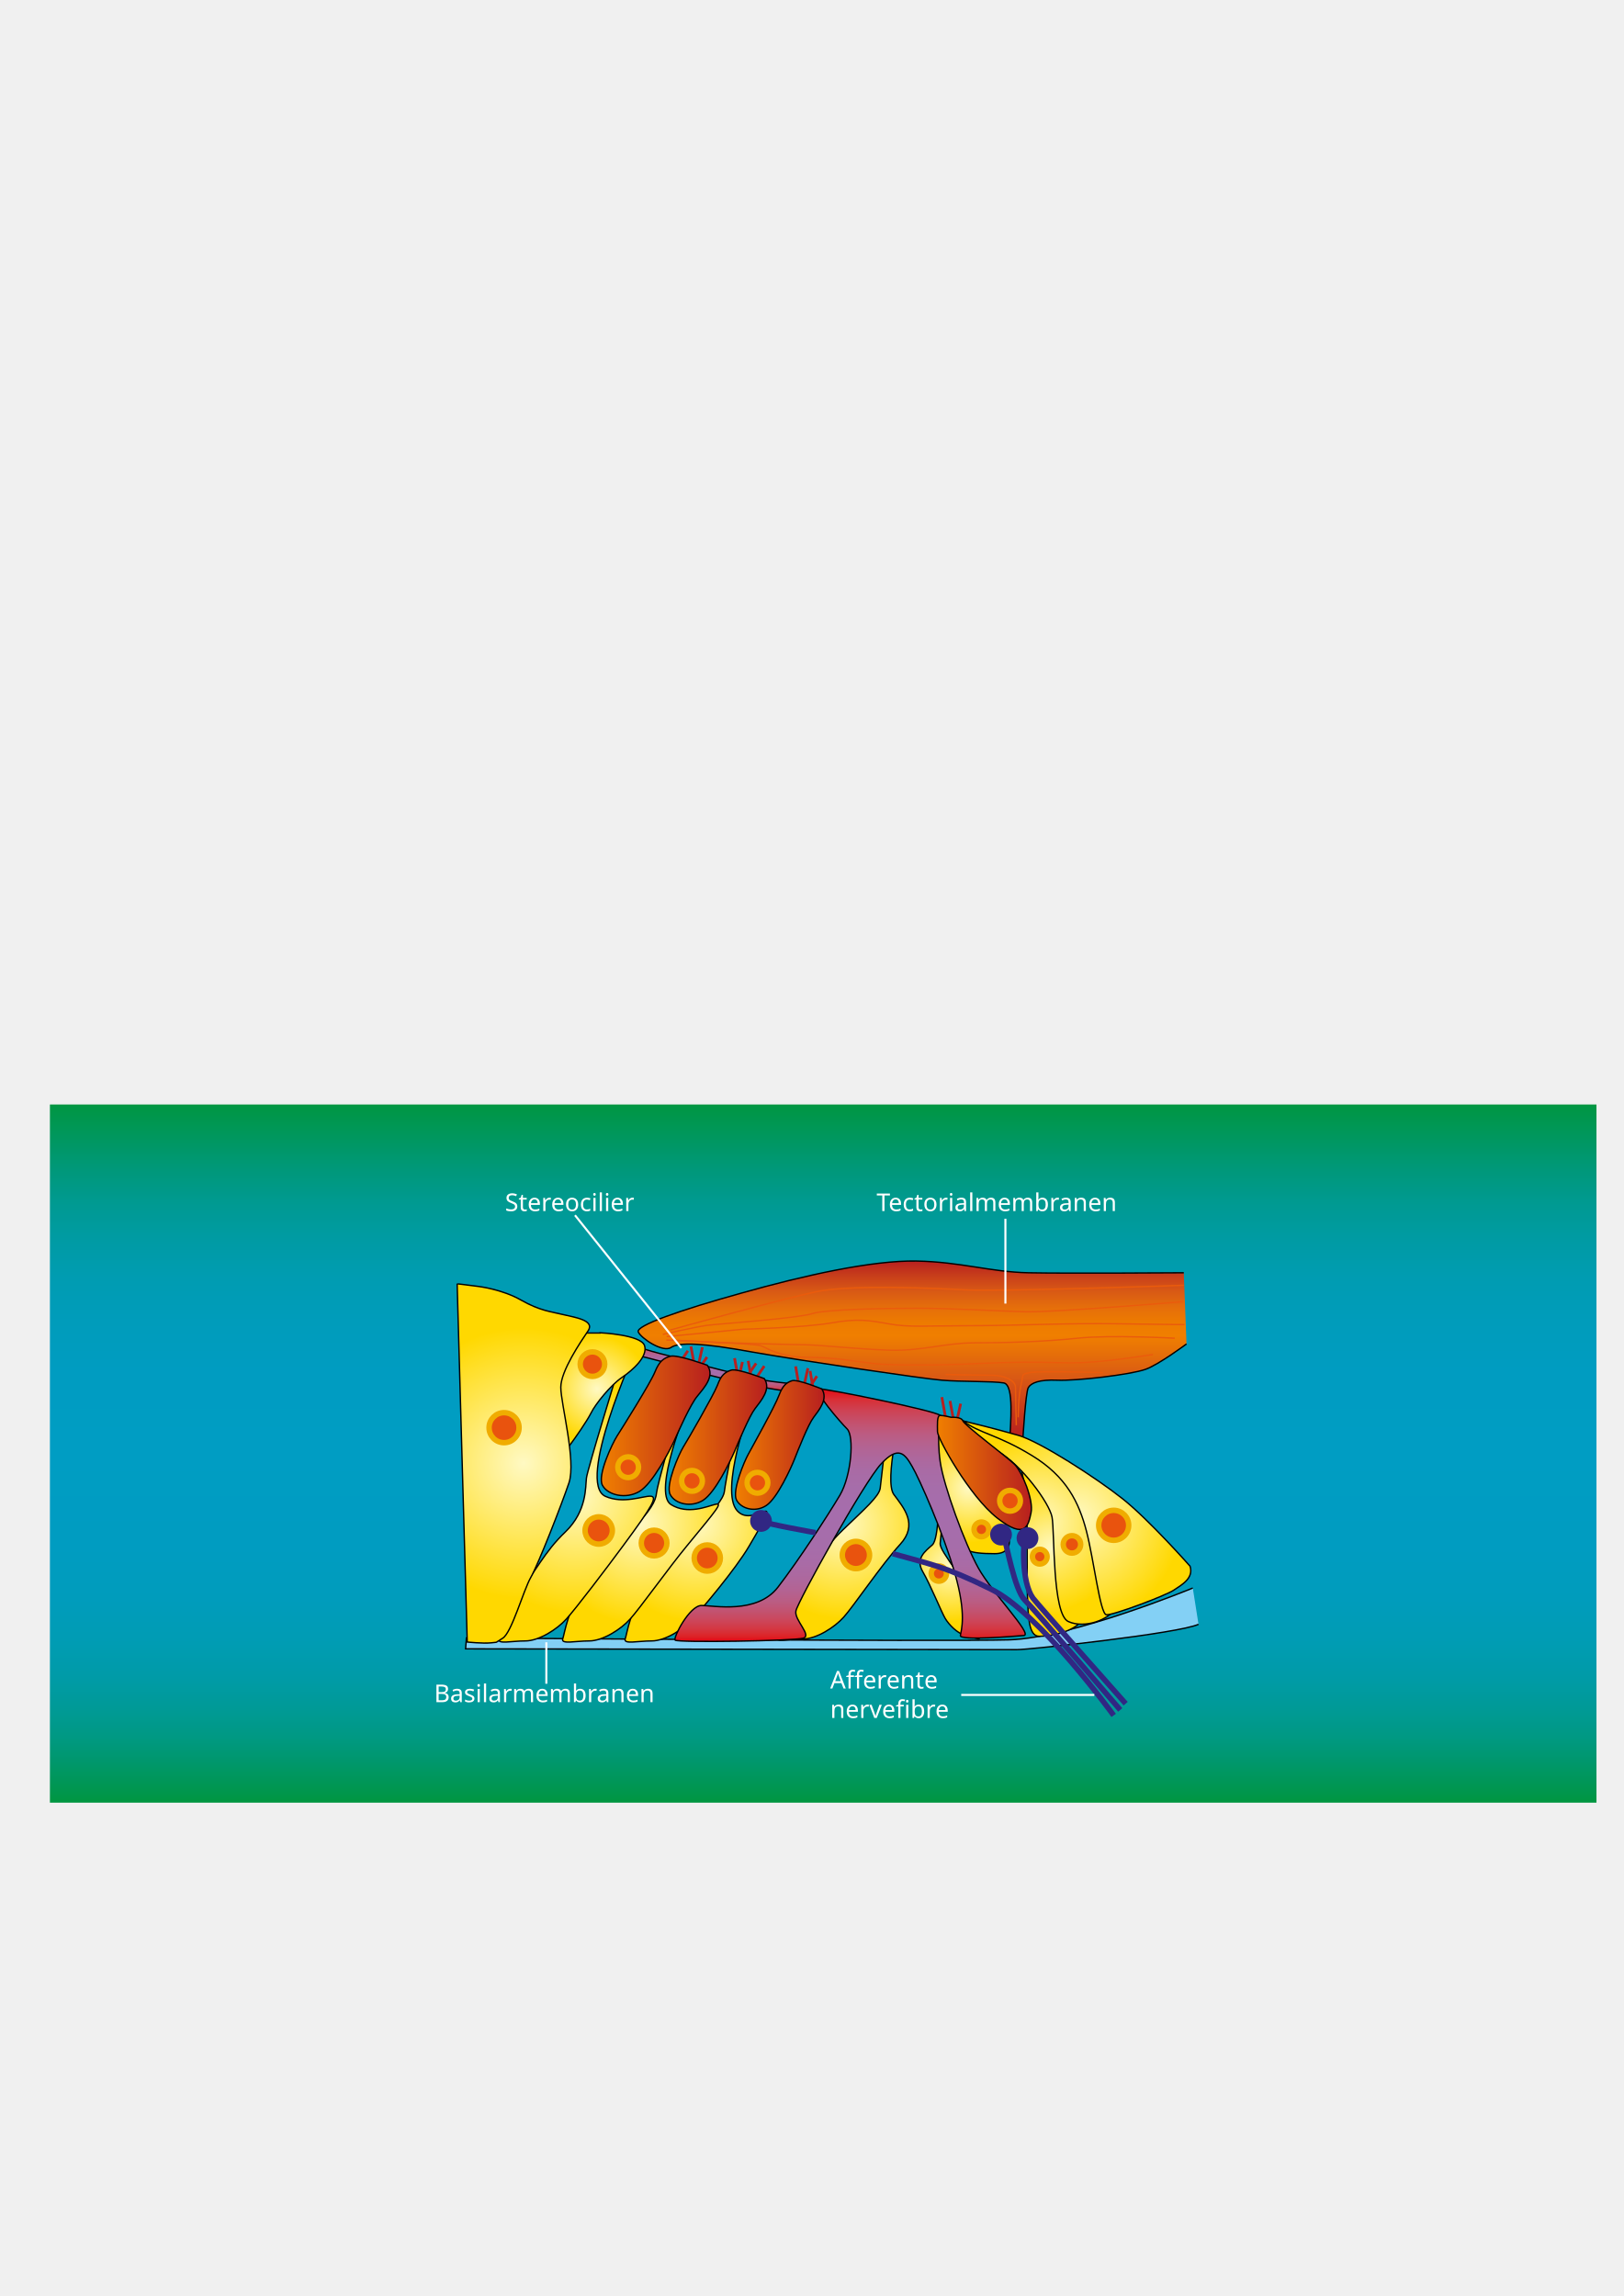
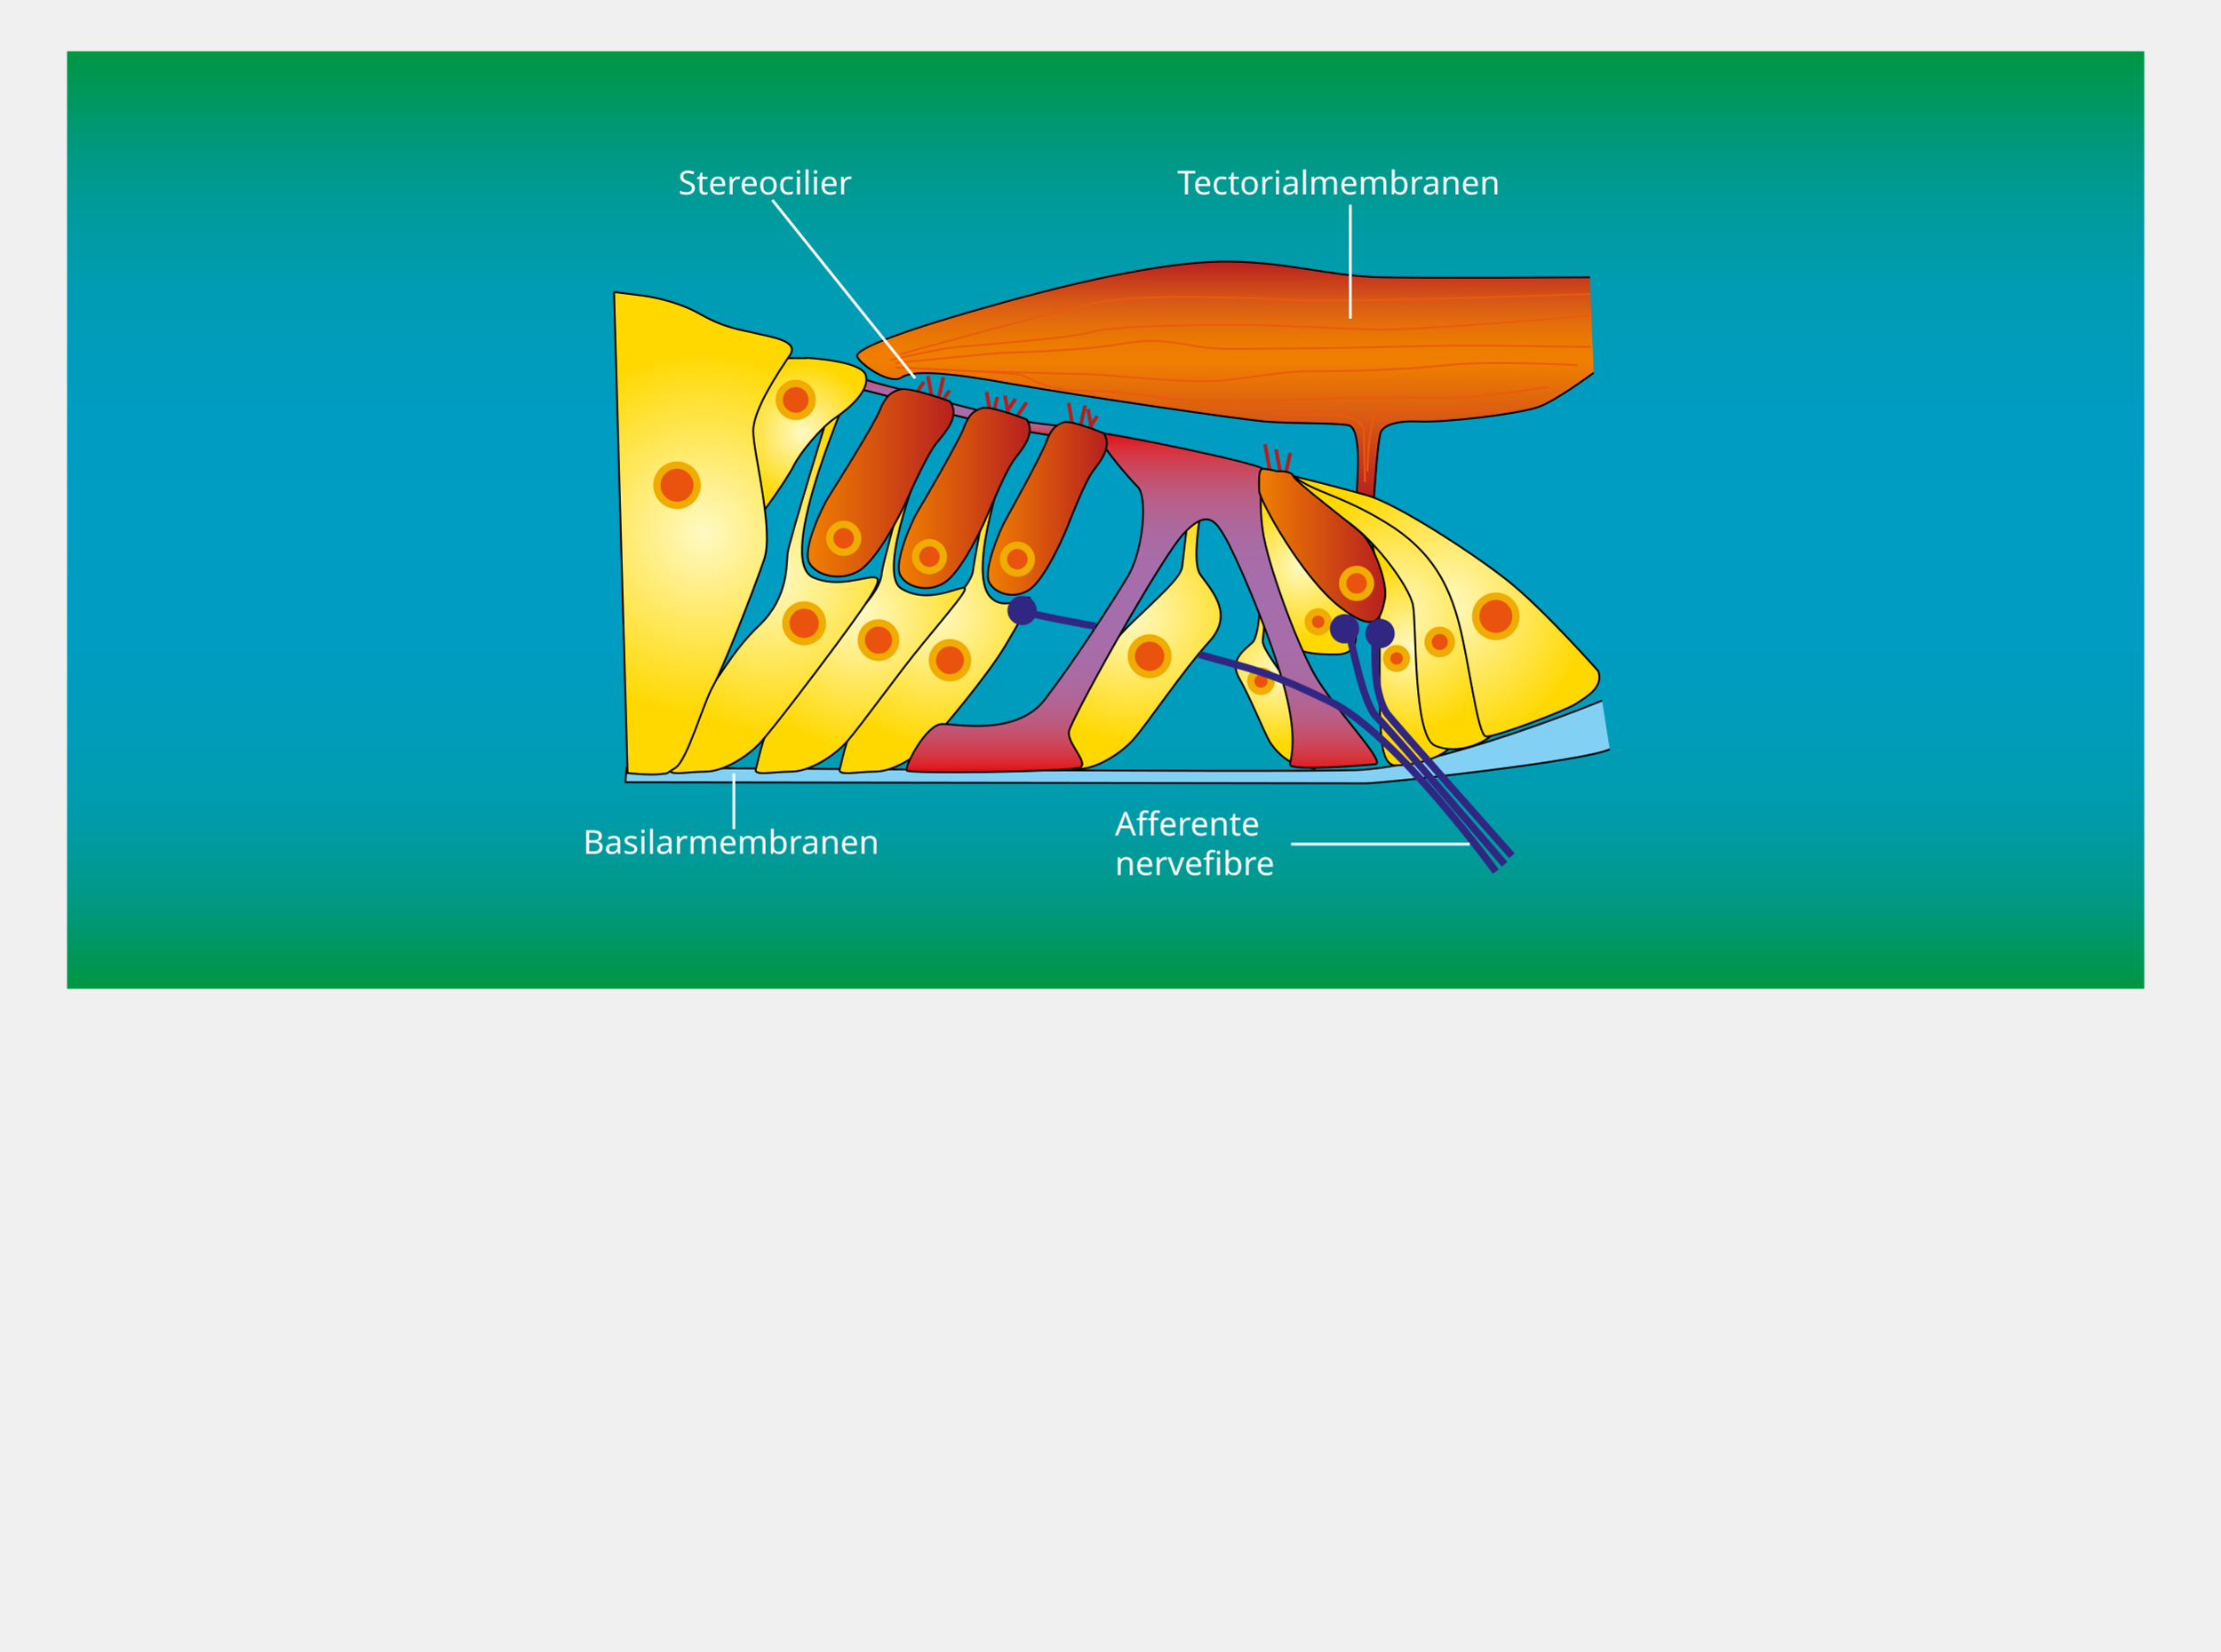
- <svg xmlns="http://www.w3.org/2000/svg" version="1.1" id="Lag_1" x="0px" y="0px" viewBox="0 0 595.3 841.9" style="enable-background:new 0 0 595.3 841.9;" xml:space="preserve">
+ <svg xmlns="http://www.w3.org/2000/svg" id="Lag_1" style="enable-background:new 0 0 595.3 841.9;" x="0px" y="0px" viewBox="0 391 606 451">
  <style type="text/css">
	.st0{fill:url(#SVGID_1_);}
	.st1{fill:#83D0F5;stroke:#000000;stroke-width:0.5;}
	.st2{fill:none;stroke:#B71F1F;}
	.st3{fill:url(#SVGID_2_);stroke:#000000;stroke-width:0.5;}
	.st4{fill:url(#SVGID_3_);stroke:#000000;stroke-width:0.5;}
	.st5{fill:url(#SVGID_4_);stroke:#000000;stroke-width:0.5;}
	.st6{fill:url(#SVGID_5_);stroke:#000000;stroke-width:0.5;}
	.st7{fill:url(#SVGID_6_);stroke:#000000;stroke-width:0.5;}
	.st8{fill:url(#SVGID_7_);stroke:#000000;stroke-width:0.5;}
	.st9{fill:url(#SVGID_8_);stroke:#000000;stroke-width:0.5;}
	.st10{fill:url(#SVGID_9_);stroke:#000000;stroke-width:0.5;}
	.st11{fill:url(#SVGID_10_);stroke:#000000;stroke-width:0.5;}
	.st12{fill:url(#SVGID_11_);stroke:#000000;stroke-width:0.5;}
	.st13{fill:url(#SVGID_12_);stroke:#000000;stroke-width:0.5;}
	.st14{fill:url(#SVGID_13_);stroke:#000000;stroke-width:0.5;}
	.st15{fill:url(#SVGID_14_);stroke:#000000;stroke-width:0.5;}
	.st16{fill:url(#SVGID_15_);stroke:#000000;stroke-width:0.5;}
	.st17{fill:url(#SVGID_16_);stroke:#000000;stroke-width:0.5;}
	.st18{fill:url(#SVGID_17_);stroke:#000000;stroke-width:0.5;}
	.st19{fill:url(#SVGID_18_);stroke:#000000;stroke-width:0.5;}
	.st20{fill:url(#SVGID_19_);stroke:#000000;stroke-width:0.5;}
	.st21{fill:#E9530E;stroke:#F0AC00;stroke-width:2;}
	.st22{fill:none;stroke:#EA5B0C;stroke-width:0.5;}
	.st23{fill:none;stroke:#312783;stroke-width:2;}
	.st24{fill:#312783;}
	.st25{fill:none;stroke:#FFFFFF;stroke-width:0.75;}
	.st26{fill:#FFFFFF;}
	.st27{font-family:'Verdana';}
	.st28{font-size:9px;}
</style>
  <linearGradient id="SVGID_1_" gradientUnits="userSpaceOnUse" x1="301.796" y1="661" x2="301.796" y2="405">
    <stop offset="0" style="stop-color:#009640" />
-     <stop offset="1.999901e-02" style="stop-color:#009650" />
-     <stop offset="5.552186e-02" style="stop-color:#00976A" />
-     <stop offset="9.434610e-02" style="stop-color:#009983" />
+     <stop offset="0.02" style="stop-color:#009650" />
+     <stop offset="0.056" style="stop-color:#00976A" />
+     <stop offset="0.094" style="stop-color:#009983" />
    <stop offset="0.136" style="stop-color:#009A97" />
    <stop offset="0.182" style="stop-color:#009BA8" />
    <stop offset="0.233" style="stop-color:#009CB4" />
    <stop offset="0.292" style="stop-color:#009CBC" />
    <stop offset="0.367" style="stop-color:#009CC1" />
    <stop offset="0.511" style="stop-color:#009DC3" />
    <stop offset="0.617" style="stop-color:#009CC1" />
    <stop offset="0.689" style="stop-color:#009CBB" />
    <stop offset="0.75" style="stop-color:#009CB2" />
    <stop offset="0.805" style="stop-color:#009BA4" />
    <stop offset="0.857" style="stop-color:#009A92" />
    <stop offset="0.906" style="stop-color:#00987A" />
    <stop offset="0.952" style="stop-color:#00975F" />
    <stop offset="0.996" style="stop-color:#009644" />
    <stop offset="1" style="stop-color:#009640" />
  </linearGradient>
  <rect x="18.3" y="405" class="st0" width="567" height="256" />
  <path class="st1" d="M437.3,582.3c0,0-44.3,18.3-67.3,19s-199-0.7-199-0.7l-0.3,4c0,0,197,0.3,202,0.3s59.7-6,66.7-9.3" />
  <g>
    <line class="st2" x1="346.7" y1="520" x2="345.3" y2="512.3" />
    <line class="st2" x1="293" y1="508.7" x2="291.7" y2="501" />
    <line class="st2" x1="275.7" y1="506.7" x2="274.3" y2="499" />
    <line class="st2" x1="298.3" y1="510.3" x2="297" y2="502.7" />
    <line class="st2" x1="270.7" y1="505.7" x2="269.3" y2="498" />
    <line class="st2" x1="254.7" y1="501.3" x2="253.3" y2="493.7" />
    <line class="st2" x1="349.7" y1="521.3" x2="348.3" y2="513.7" />
    <line class="st2" x1="350.5" y1="522.3" x2="352.2" y2="514.7" />
    <line class="st2" x1="294.5" y1="509.3" x2="296.2" y2="501.7" />
    <line class="st2" x1="270.5" y1="507" x2="272.2" y2="499.4" />
    <line class="st2" x1="255.8" y1="501.6" x2="257.5" y2="494" />
    <line class="st2" x1="295.2" y1="511.1" x2="299.5" y2="504.6" />
    <line class="st2" x1="275.8" y1="507.4" x2="280.2" y2="500.9" />
    <line class="st2" x1="254.8" y1="504.1" x2="259.2" y2="497.6" />
    <line class="st2" x1="247.8" y1="501.7" x2="252.2" y2="495.3" />
    <line class="st2" x1="272.8" y1="506.4" x2="277.2" y2="499.9" />
    <linearGradient id="SVGID_2_" gradientUnits="userSpaceOnUse" x1="352.746" y1="510.415" x2="352.746" y2="492.641" gradientTransform="matrix(-1 0 0 1 614.9785 0)">
      <stop offset="0" style="stop-color:#E30613" />
-       <stop offset="1.933929e-02" style="stop-color:#DD2327" />
-       <stop offset="5.061168e-02" style="stop-color:#D43843" />
-       <stop offset="8.477855e-02" style="stop-color:#CB475C" />
+       <stop offset="0.019" style="stop-color:#DD2327" />
+       <stop offset="0.051" style="stop-color:#D43843" />
+       <stop offset="0.085" style="stop-color:#CB475C" />
      <stop offset="0.121" style="stop-color:#C25371" />
      <stop offset="0.16" style="stop-color:#BA5D84" />
      <stop offset="0.203" style="stop-color:#B36393" />
      <stop offset="0.25" style="stop-color:#AD689E" />
      <stop offset="0.306" style="stop-color:#A96BA6" />
      <stop offset="0.376" style="stop-color:#A66DAA" />
      <stop offset="0.511" style="stop-color:#A66DAC" />
      <stop offset="0.609" style="stop-color:#A66DAA" />
      <stop offset="0.674" style="stop-color:#A96BA5" />
      <stop offset="0.731" style="stop-color:#AE679C" />
      <stop offset="0.782" style="stop-color:#B5628F" />
      <stop offset="0.829" style="stop-color:#BD5A7F" />
      <stop offset="0.874" style="stop-color:#C54F6A" />
      <stop offset="0.917" style="stop-color:#CE4152" />
      <stop offset="0.958" style="stop-color:#D82F36" />
      <stop offset="0.996" style="stop-color:#E20E17" />
      <stop offset="1" style="stop-color:#E30613" />
    </linearGradient>
    <path class="st3" d="M293.3,507.7c0,0-14.3-1.3-18.7-2.7c-4.3-1.3-15.3-3.7-18.7-5c-3.3-1.3-18-4.3-21.3-6c-3.3-1.7-5-1.3-5-1.3   v3.3c0,0,15.7,3.7,20,5.3c4.3,1.7,23.3,6,23.3,6s17,3.7,20.3,3C296.7,509.7,293.3,507.7,293.3,507.7z" />
    <radialGradient id="SVGID_3_" cx="259.911" cy="545.668" r="20.002" gradientTransform="matrix(-1 0 0 1 614.9785 0)" gradientUnits="userSpaceOnUse">
      <stop offset="0" style="stop-color:#FFF9C3" />
      <stop offset="1" style="stop-color:#FFD800" />
    </radialGradient>
    <path class="st4" d="M367.7,557c0,0,7,12.7-3,12.7s-11.3-1.3-15.3-5.7c-4-4.3-8.3-20.7-9-27.3c-0.7-6.7,0.3-15,0.3-15l12.7,8   L367.7,557z" />
    <radialGradient id="SVGID_4_" cx="359.757" cy="558.552" r="35.849" gradientTransform="matrix(-1 0 0 1 614.9785 0)" gradientUnits="userSpaceOnUse">
      <stop offset="0" style="stop-color:#FFF9C3" />
      <stop offset="1" style="stop-color:#FFD800" />
    </radialGradient>
    <path class="st5" d="M275.3,515c0,0-11.7,31.7-5,39c6.4,7,18.3-10.7,4.3,13c-5,8.5-17.3,23-20.7,26.7c-3.3,3.7-10,8-15,8   s-10.3,1.3-9.7-0.7c0.7-2,2-11.7,7.7-18c5.7-6.3,8.7-13.7,16.7-21.3c8-7.7,11.7-12,12-15c0.3-3,4.3-23.3,4.3-23.3L275.3,515z" />
    <radialGradient id="SVGID_5_" cx="306.093" cy="558.885" r="34.643" gradientTransform="matrix(-1 0 0 1 614.9785 0)" gradientUnits="userSpaceOnUse">
      <stop offset="0" style="stop-color:#FFF9C3" />
      <stop offset="1" style="stop-color:#FFD800" />
    </radialGradient>
    <path class="st6" d="M330.7,516.3c0,0-6.7,26.7-3,31.7c3.7,5,9,11,2.3,18.3c-6.7,7.3-17.3,23-20.7,26.7c-3.3,3.7-10,8-15,8   s-10.3,1.3-9.7-0.7c0.7-2,2-11.7,7.7-18C298,576,301,568.7,309,561c8-7.7,13.3-12.3,13.7-15.3c0.3-3,2.7-23,2.7-23L330.7,516.3z" />
    <radialGradient id="SVGID_6_" cx="266.683" cy="574.293" r="20.388" gradientTransform="matrix(-1 0 0 1 614.9785 0)" gradientUnits="userSpaceOnUse">
      <stop offset="0" style="stop-color:#FFF9C3" />
      <stop offset="1" style="stop-color:#FFD800" />
    </radialGradient>
    <path class="st7" d="M344.1,547.6c0,0,0.3,16.6-2.3,18.9c-2.6,2.3-6.3,5-3.5,9.8s6.8,14.7,8.2,17.1c1.4,2.4,4.6,5.6,7.3,6.2   c2.8,0.6,5.5,2,5.4,0.8c-0.1-1.2,0.3-6.7-2.1-10.8c-2.4-4.2-3.2-8.6-6.7-13.7c-3.5-5.2-5.9-8.4-5.7-10.1c0.2-1.7,1.3-13,1.3-13   L344.1,547.6z" />
    <radialGradient id="SVGID_7_" cx="380.156" cy="558.552" r="36.824" gradientTransform="matrix(-1 0 0 1 614.9785 0)" gradientUnits="userSpaceOnUse">
      <stop offset="0" style="stop-color:#FFF9C3" />
      <stop offset="1" style="stop-color:#FFD800" />
    </radialGradient>
    <path class="st8" d="M252.3,515c0,0-13.3,32.3-6.3,36.7c12.3,7.7,29-13,5.7,15.3c-6.3,7.6-17.3,23-20.7,26.7c-3.3,3.7-10,8-15,8   c-5,0-10.3,1.3-9.7-0.7c0.7-2,2-11.7,7.7-18c5.7-6.3,8.7-13.7,16.7-21.3c8-7.7,9.7-11.3,10-14.3c0.3-3,6.3-24,6.3-24L252.3,515z" />
    <radialGradient id="SVGID_8_" cx="403.726" cy="548.552" r="42.834" gradientTransform="matrix(-1 0 0 1 614.9785 0)" gradientUnits="userSpaceOnUse">
      <stop offset="0" style="stop-color:#FFF9C3" />
      <stop offset="1" style="stop-color:#FFD800" />
    </radialGradient>
    <path class="st9" d="M233,495c0,0-22,48.9-11,53.7c13,5.7,28.7-12,6.3,18.3c-5.9,8-17.3,23-20.7,26.7c-3.3,3.7-10,8-15,8   c-5,0-10.3,1.3-9.7-0.7c0.7-2,2-11.7,7.7-18c5.7-6.3,8.7-13.7,16.7-21.3c8-7.7,7.3-16.7,7.7-19.7c0.3-3,11.7-40,11.7-40L233,495z" />
    <radialGradient id="SVGID_9_" cx="229.332" cy="567.835" r="24.273" gradientTransform="matrix(-1 0 0 1 614.9785 0)" gradientUnits="userSpaceOnUse">
      <stop offset="0" style="stop-color:#FFF9C3" />
      <stop offset="1" style="stop-color:#FFD800" />
    </radialGradient>
    <path class="st10" d="M373.7,535.7c0,0,2.3,8,2.7,17.7s0,25.7,0.3,32.3c0.3,6.7,0.3,14.3,4.3,14.3s11.3-1.3,15-5   c3.7-3.7,0.3-14.7-1.7-24.3C392.3,561,384.3,542.3,373.7,535.7z" />
    <radialGradient id="SVGID_10_" cx="233.694" cy="558.311" r="33.11" gradientTransform="matrix(-1 0 0 1 614.9785 0)" gradientUnits="userSpaceOnUse">
      <stop offset="0" style="stop-color:#FFF9C3" />
      <stop offset="1" style="stop-color:#FFD800" />
    </radialGradient>
    <path class="st11" d="M353,521c0,0,4.7,6.7,13,11.3c8.3,4.7,18.7,18.7,19.7,24c1,5.3,0,35.7,6,38.3c6,2.7,15-0.7,17.3-5   c2.3-4.3-2.7-27-8.7-35.7c-6-8.7-22.3-24.3-32.3-27.7S353,521,353,521z" />
    <linearGradient id="SVGID_11_" gradientUnits="userSpaceOnUse" x1="280.508" y1="527.668" x2="280.508" y2="462.32" gradientTransform="matrix(-1 0 0 1 614.9785 0)">
-       <stop offset="5.617980e-03" style="stop-color:#B71F1F" />
+       <stop offset="0.006" style="stop-color:#B71F1F" />
      <stop offset="0.337" style="stop-color:#D85815" />
      <stop offset="0.579" style="stop-color:#F07F00" />
      <stop offset="0.654" style="stop-color:#ED7B00" />
      <stop offset="0.74" style="stop-color:#E56E0B" />
      <stop offset="0.83" style="stop-color:#D85915" />
      <stop offset="0.922" style="stop-color:#C73C1B" />
      <stop offset="1" style="stop-color:#B71F1F" />
    </linearGradient>
    <path class="st12" d="M434,466.7c0,0-43,0.3-57,0c-14-0.3-24.7-4-41-4.3c-16.3-0.3-41.3,5.3-64,11.7c-22.7,6.3-39,12-38,14.3   c1,2.3,9,7.7,12,5.7s11.3-1.7,30,1.7c18.7,3.3,62.3,9.7,69.3,10.3s18.7,0.3,22.7,1s2.3,16,2.3,20c4.7,0.7,4.7,0.7,4.7,0.7   s1-17.3,2-19s4-3,10.7-2.7c6.7,0.3,26.7-2,32.3-4c4.8-1.7,15-9.3,15-9.3" />
    <linearGradient id="SVGID_12_" gradientUnits="userSpaceOnUse" x1="333.856" y1="526.836" x2="369.675" y2="526.836" gradientTransform="matrix(-1 0 0 1 614.9785 0)">
      <stop offset="0" style="stop-color:#B71F1F" />
      <stop offset="1" style="stop-color:#F07F00" />
    </linearGradient>
    <path class="st13" d="M280.2,505.5c0,0-9.9-3.8-12.1-3.1c-2.2,0.7-3.7,1.7-5.1,5.6c-1.5,3.8-11,20.2-12.5,22.6   c-1.5,2.4-6.6,13.9-4.8,17.4c1.8,3.5,7.7,4.9,12.1,2.1c4.4-2.8,9.9-14.2,11.4-17.7c1.5-3.5,5.5-13.2,7.7-16   C279.1,513.5,282.8,509.3,280.2,505.5z" />
    <linearGradient id="SVGID_13_" gradientUnits="userSpaceOnUse" x1="354.671" y1="522.837" x2="394.489" y2="522.837" gradientTransform="matrix(-1 0 0 1 614.9785 0)">
      <stop offset="0" style="stop-color:#B71F1F" />
      <stop offset="1" style="stop-color:#F07F00" />
    </linearGradient>
    <path class="st14" d="M259.3,500.6c0,0-11-4-13.5-3.3c-2.5,0.7-4.1,1.8-5.7,5.8c-1.6,4-12.3,21-13.9,23.5   c-1.6,2.5-7.4,14.5-5.3,18.1c2,3.6,8.6,5.1,13.5,2.2c4.9-2.9,11-14.8,12.7-18.4c1.6-3.6,6.1-13.7,8.6-16.6   C258.1,508.9,262.2,504.6,259.3,500.6z" />
    <radialGradient id="SVGID_14_" cx="396.054" cy="509.283" r="19.167" gradientTransform="matrix(-1 0 0 1 614.9785 0)" gradientUnits="userSpaceOnUse">
      <stop offset="0" style="stop-color:#FFF9C3" />
      <stop offset="1" style="stop-color:#FFD800" />
    </radialGradient>
    <path class="st15" d="M220,488.7c0,0,15,0.7,16.3,4.7c1.3,4-4.3,9-8.3,11.7s-9.7,9.7-11.3,13c-1.7,3.3-5.7,9-7.7,11.7   c-2,2.7-7.7-18.7-7.7-18.7l10-22.3H220z" />
    <linearGradient id="SVGID_15_" gradientUnits="userSpaceOnUse" x1="303.44" y1="601.829" x2="303.44" y2="509.324" gradientTransform="matrix(-1 0 0 1 614.9785 0)">
      <stop offset="0" style="stop-color:#E30613" />
-       <stop offset="1.933929e-02" style="stop-color:#DD2327" />
-       <stop offset="5.061168e-02" style="stop-color:#D43843" />
-       <stop offset="8.477855e-02" style="stop-color:#CB475C" />
+       <stop offset="0.019" style="stop-color:#DD2327" />
+       <stop offset="0.051" style="stop-color:#D43843" />
+       <stop offset="0.085" style="stop-color:#CB475C" />
      <stop offset="0.121" style="stop-color:#C25371" />
      <stop offset="0.16" style="stop-color:#BA5D84" />
      <stop offset="0.203" style="stop-color:#B36393" />
      <stop offset="0.25" style="stop-color:#AD689E" />
      <stop offset="0.306" style="stop-color:#A96BA6" />
      <stop offset="0.376" style="stop-color:#A66DAA" />
      <stop offset="0.511" style="stop-color:#A66DAC" />
      <stop offset="0.609" style="stop-color:#A66DAA" />
      <stop offset="0.674" style="stop-color:#A96BA5" />
      <stop offset="0.731" style="stop-color:#AE679C" />
      <stop offset="0.782" style="stop-color:#B5628F" />
      <stop offset="0.829" style="stop-color:#BD5A7F" />
      <stop offset="0.874" style="stop-color:#C54F6A" />
      <stop offset="0.917" style="stop-color:#CE4152" />
      <stop offset="0.958" style="stop-color:#D82F36" />
      <stop offset="0.996" style="stop-color:#E20E17" />
      <stop offset="1" style="stop-color:#E30613" />
    </linearGradient>
    <path class="st16" d="M344.7,519c0,0-1.3,8,0,17c1.3,9,9,30,14,39s20,24.3,16.7,24.7c-3.3,0.3-23.7,2-23.3,0c0.3-2,2.3-7.7-2-22.7   c-4.3-15-13-34.7-15.7-39.3c-2.7-4.7-5-7.7-11.3-1c-6.3,6.7-30.7,50.7-31.3,54c-0.7,3.3,6,9,2.7,10c-3.3,1-46.3,1.7-47,0.7   c-0.7-1,5.3-12.7,9.7-12.7c4.3,0,20.3,3.3,28-6.7c7.7-10,18.3-26.3,22.7-33.7c4.3-7.3,5.3-21.7,2.7-24.3   c-2.7-2.7-12.7-14.3-10.3-14.7C302.3,509,343,517.3,344.7,519z" />
    <radialGradient id="SVGID_16_" cx="423.053" cy="536.548" r="49.644" gradientTransform="matrix(-1 0 0 1 614.9785 0)" gradientUnits="userSpaceOnUse">
      <stop offset="0" style="stop-color:#FFF9C3" />
      <stop offset="1" style="stop-color:#FFD800" />
    </radialGradient>
    <path class="st17" d="M175.3,471.7c0,0,8.7,1,15.7,5c7,4,11.3,4.3,15.3,5.3s12,2,9.3,6c-2.7,4-10,14.7-10,20.7c0,6,5.7,27,3,35   c-2.7,8-11.3,30-14,34.7c-2.7,4.7-7,20.3-10.3,22.3s-1.3,1.3-4.3,1.7c-3,0.3-8.7-0.3-8.7-0.3l-3.7-131.3   C167.7,470.7,169.7,471,175.3,471.7z" />
    <radialGradient id="SVGID_17_" cx="220.196" cy="556.506" r="38.776" gradientTransform="matrix(-1 0 0 1 614.9785 0)" gradientUnits="userSpaceOnUse">
      <stop offset="0" style="stop-color:#FFF9C3" />
      <stop offset="1" style="stop-color:#FFD800" />
    </radialGradient>
    <path class="st18" d="M436.3,574.3c0,0-15-17-24.7-24.7c-9.7-7.7-30.3-21-38.3-23.3S356,521.7,353,521c6.3,4.7,12.7,5,25.3,12.7   c12.7,7.7,17.3,17.3,20,27.7c2.7,10.3,5,30.3,7.3,30.7c2.3,0.3,21.7-7,24.7-9S437.7,578.7,436.3,574.3z" />
    <linearGradient id="SVGID_18_" gradientUnits="userSpaceOnUse" x1="236.839" y1="539.891" x2="271.357" y2="539.891" gradientTransform="matrix(-1 0 0 1 614.9785 0)">
      <stop offset="0" style="stop-color:#B71F1F" />
      <stop offset="1" style="stop-color:#F07F00" />
    </linearGradient>
    <path class="st19" d="M348.7,519.7c0,0,3.7-0.3,4.3,1.3c0.7,1.7,16.3,13.3,19,16c2.7,2.7,7,13,6,17.7c-1,4.7-2,10-12.3,2   c-10.3-8-22-29.3-22-31.7c0-2.3-0.3-6,1-6C346,519,348.7,519.7,348.7,519.7z" />
    <linearGradient id="SVGID_19_" gradientUnits="userSpaceOnUse" x1="312.855" y1="529.836" x2="345.342" y2="529.836" gradientTransform="matrix(-1 0 0 1 614.9785 0)">
      <stop offset="0" style="stop-color:#B71F1F" />
      <stop offset="1" style="stop-color:#F07F00" />
    </linearGradient>
    <path class="st20" d="M301.3,509.3c0,0-9-3.7-11-3c-2,0.7-3.3,1.7-4.7,5.3c-1.3,3.7-10,19.3-11.3,21.7c-1.3,2.3-6,13.3-4.3,16.7   c1.7,3.3,7,4.7,11,2c4-2.7,9-13.7,10.3-17c1.3-3.3,5-12.7,7-15.3C300.3,517,303.7,513,301.3,509.3z" />
    <circle class="st21" cx="184.8" cy="523.5" r="5.5" />
    <circle class="st21" cx="217.2" cy="500.2" r="4.5" />
    <circle class="st21" cx="230.3" cy="538" r="3.8" />
    <circle class="st21" cx="253.7" cy="543" r="3.8" />
    <circle class="st21" cx="370.3" cy="550.3" r="3.8" />
    <circle class="st21" cx="219.5" cy="561.2" r="5" />
    <circle class="st21" cx="239.8" cy="565.8" r="4.7" />
    <circle class="st21" cx="259.3" cy="571.3" r="4.8" />
    <circle class="st21" cx="313.8" cy="570.2" r="5" />
    <circle class="st21" cx="408.3" cy="559.3" r="5.5" />
    <circle class="st21" cx="393" cy="566.3" r="3.2" />
    <circle class="st21" cx="381.2" cy="570.8" r="2.7" />
    <circle class="st21" cx="359.8" cy="560.8" r="2.7" />
    <circle class="st21" cx="344.2" cy="577" r="2.8" />
    <path class="st22" d="M434,471.3c0,0-65.8,2.3-79.3,1.7c-13.7-0.7-43-2-55.7,0.7c-12.7,2.7-53.3,14-53.3,14" />
    <path class="st22" d="M433.7,477.3c0,0-48,4-58,3.7s-27.7-1.3-38.7-1.3s-34,0.3-39.3,2c-5.3,1.7-34,3.7-38.7,4.3   c-4.7,0.7-16,3.3-16,3.3" />
    <path class="st22" d="M434.3,485.7c0,0-5.3,0-24.3-0.3c-19-0.3-38,0.7-54,0.7s-23,0.7-30.3-0.7c-7.3-1.3-11.3-2-21-0.3   c-9.7,1.7-32.3,2.3-32.3,2.3l-28,2.7" />
    <path class="st22" d="M430.7,490.7c0,0-23.7-1.3-35.7,0s-27,1.7-37.7,1.7s-19.3,3-30.7,2.7c-11.3-0.3-26.7-2-31.7-2   s-25.3-0.7-28.3-0.7s-18.3-1-22.3-1" />
    <path class="st22" d="M422.7,496.7c-13.7,2-23.3,3.3-33.3,3c-10-0.3-18-0.3-31.3,0.3c-13.3,0.7-31.3,0.7-37.7,0   c-6.3-0.7-14.3-2.3-24.7-2.3c-10.3,0-14.7-3.7-17-4.3c-2.3-0.7-32.3-2-32.3-2" />
    <path class="st22" d="M404.3,503.3c0,0-23.3-0.7-26.7,0c-3.3,0.7-2.3,0.3-3.3,4.7c-1,4.3-1,11.7-1,11.7" />
    <path class="st22" d="M346.7,504c0,0,13,0.3,17.3,0.3c4.3,0,8.3,2,8.3,4.3s0.3,14,0.3,14" />
    <circle class="st21" cx="277.7" cy="543.7" r="3.8" />
    <path class="st23" d="M408.3,629c0,0-27.3-37.7-45-46.3c-17.7-8.7-22-9-36-13" />
    <path class="st23" d="M299,562c0,0-18.7-3.3-20-4.3" />
    <circle class="st24" cx="279" cy="557.7" r="4" />
    <circle class="st24" cx="367" cy="562.7" r="4" />
    <circle class="st24" cx="376.7" cy="564" r="4" />
    <path class="st23" d="M410.7,627c0,0-31.3-36.7-35-40.3c-3.7-3.7-6.7-20.3-8-25" />
    <path class="st23" d="M412.7,624.7c0,0-32.8-37-34-38.7c-4.3-6-3.7-20.7-2.7-24.7" />
  </g>
  <line class="st25" x1="368.6" y1="446.9" x2="368.6" y2="478" />
  <line class="st25" x1="200.3" y1="602.2" x2="200.3" y2="617.4" />
  <line class="st25" x1="210.8" y1="445.6" x2="249.8" y2="494.3" />
  <line class="st25" x1="352.4" y1="621.5" x2="401.2" y2="621.5" />
-   <text transform="matrix(1 0 0 1 321.3643 444.0786)" class="st26 st27 st28">Tectorialmembranen</text>
-   <text transform="matrix(1 0 0 1 185.1436 444.0796)" class="st26 st27 st28">Stereocilier</text>
-   <text transform="matrix(1 0 0 1 159.1299 624.145)" class="st26 st27 st28">Basilarmembranen</text>
-   <text transform="matrix(1 0 0 1 304.3501 619.145)">
+   <text class="st26 st27 st28" style="white-space: pre;" transform="matrix(1 0 0 1 321.3643 444.0786)">Tectorialmembranen</text>
+   <text class="st26 st27 st28" style="white-space: pre;" transform="matrix(1 0 0 1 185.1436 444.0796)">Stereocilier</text>
+   <text class="st26 st27 st28" style="white-space: pre;" transform="matrix(1 0 0 1 159.1299 624.145)">Basilarmembranen</text>
+   <text style="white-space: pre;" transform="matrix(1 0 0 1 304.3501 619.145)">
    <tspan x="0" y="0" class="st26 st27 st28">Afferente</tspan>
    <tspan x="0" y="10.8" class="st26 st27 st28">nervefibre</tspan>
  </text>
</svg>
